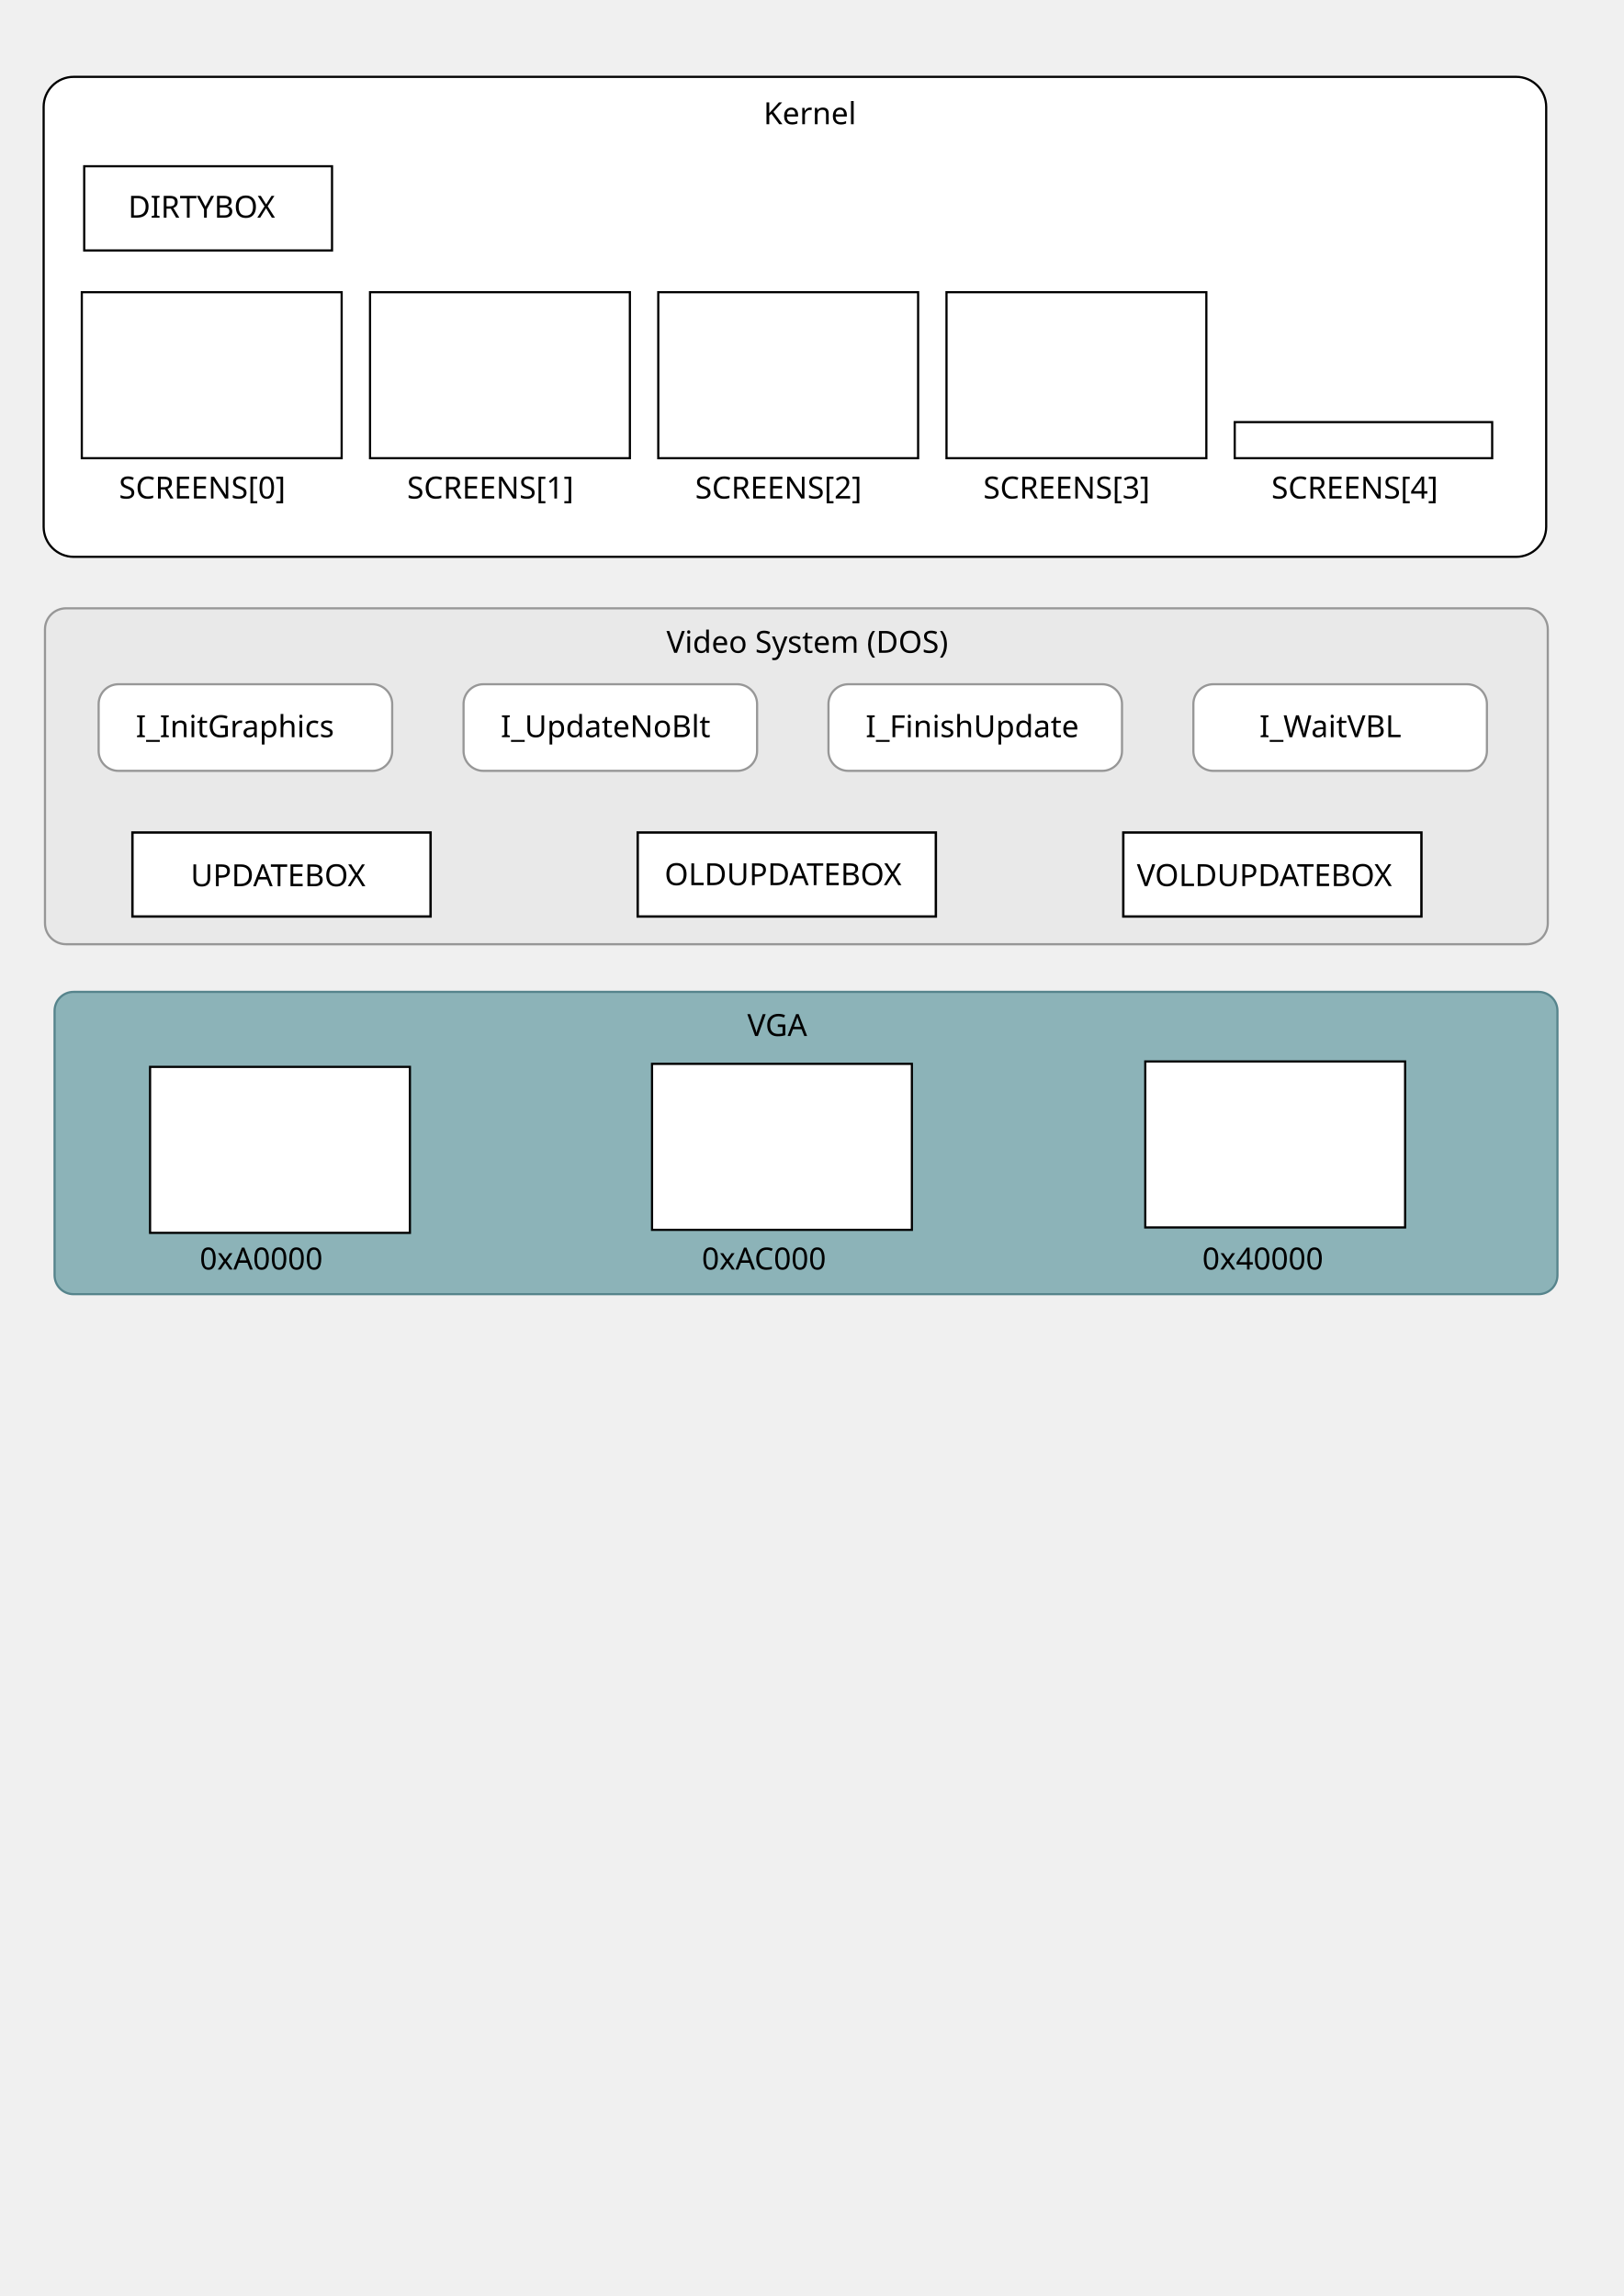
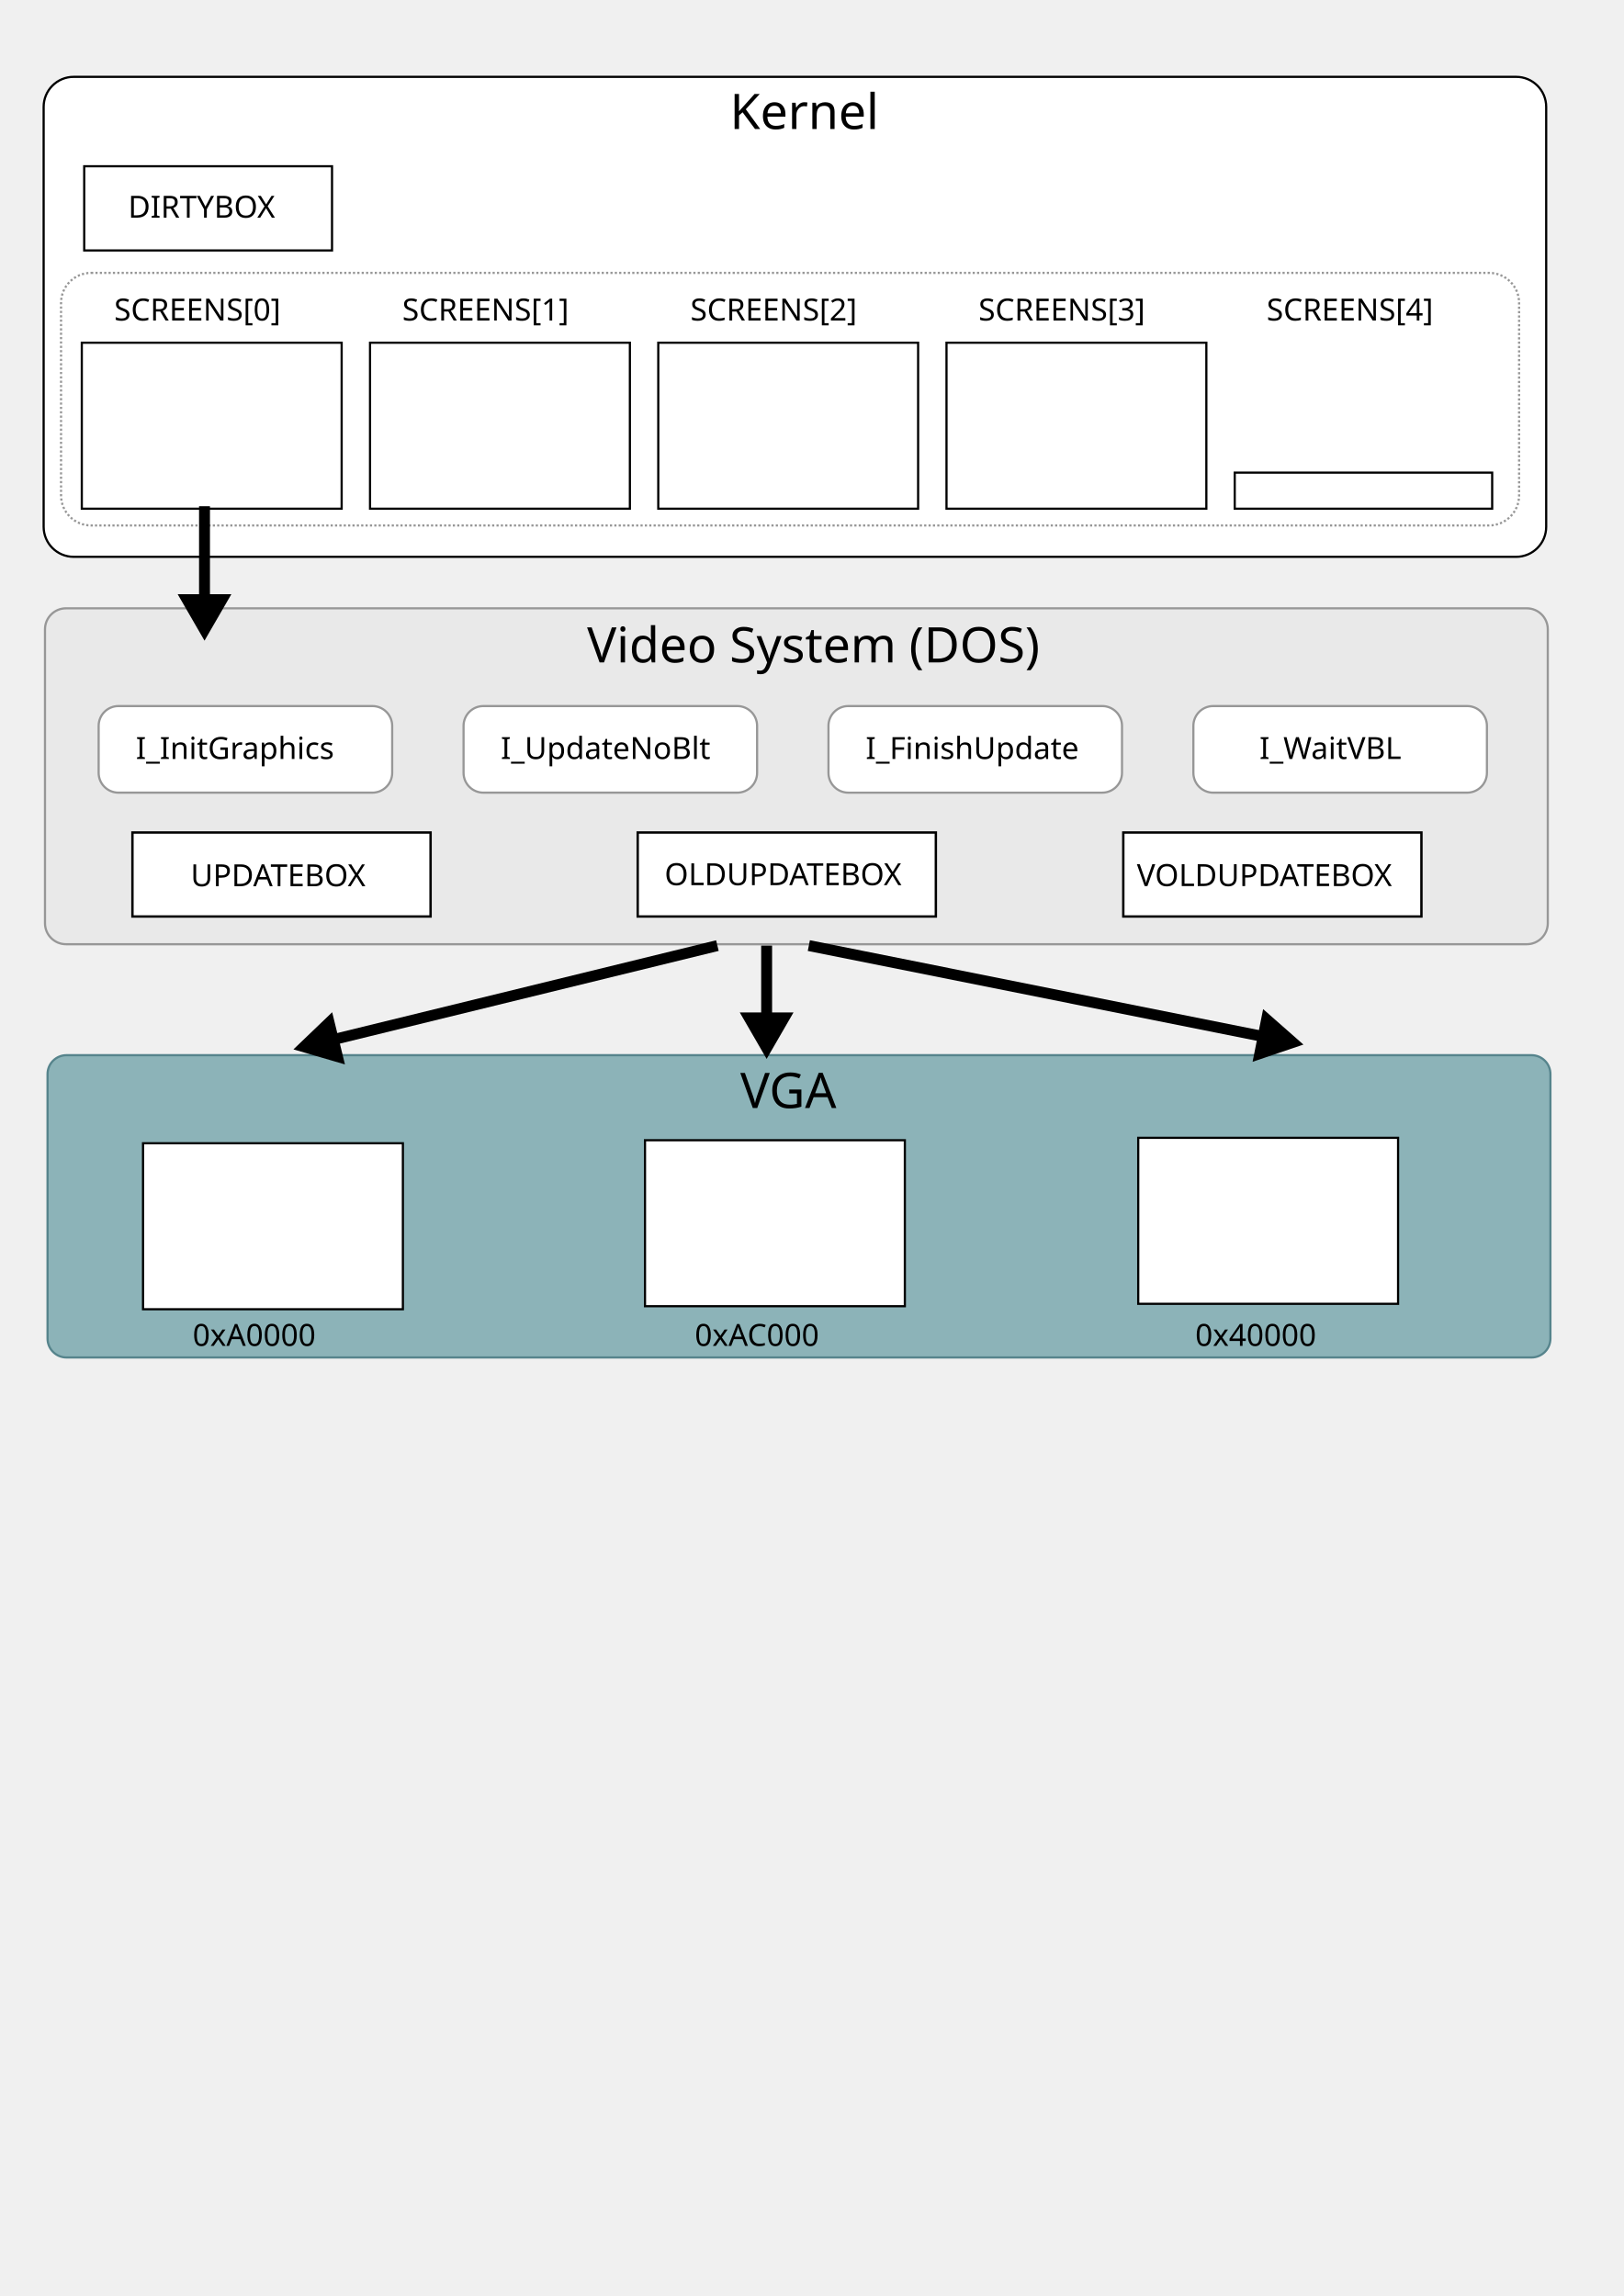
<svg xmlns="http://www.w3.org/2000/svg" width="210mm" height="297mm" viewBox="0 0 744.094 1052.362" id="svg2" version="1.1">
-   <defs id="defs4" />
+   <defs id="defs4">
+     <marker orient="auto" refY="0.0" refX="0.0" id="TriangleOutM" style="overflow:visible">
+       <path id="path4949" d="M 5.77,0.0 L -2.88,5.0 L -2.88,-5.0 L 5.77,0.0 z " style="fill-rule:evenodd;stroke:#000000;stroke-width:1pt;stroke-opacity:1;fill:#000000;fill-opacity:1" transform="scale(0.4)" />
+     </marker>
+     <marker orient="auto" refY="0" refX="0" id="TriangleOutM-5" style="overflow:visible">
+       <path id="path4949-4" d="m 5.77,0 -8.65,5 0,-10 8.65,5 z" style="fill:#000000;fill-opacity:1;fill-rule:evenodd;stroke:#000000;stroke-width:1pt;stroke-opacity:1" transform="scale(0.4,0.4)" />
+     </marker>
+     <marker orient="auto" refY="0" refX="0" id="TriangleOutM-5-0" style="overflow:visible">
+       <path id="path4949-4-3" d="m 5.77,0 -8.65,5 0,-10 8.65,5 z" style="fill:#000000;fill-opacity:1;fill-rule:evenodd;stroke:#000000;stroke-width:1pt;stroke-opacity:1" transform="scale(0.4,0.4)" />
+     </marker>
+     <marker orient="auto" refY="0" refX="0" id="TriangleOutM-5-7" style="overflow:visible">
+       <path id="path4949-4-39" d="m 5.77,0 -8.65,5 0,-10 8.65,5 z" style="fill:#000000;fill-opacity:1;fill-rule:evenodd;stroke:#000000;stroke-width:1pt;stroke-opacity:1" transform="scale(0.4,0.4)" />
+     </marker>
+   </defs>
  <g id="layer1">
    <rect style="fill:#ffffff;fill-opacity:1;stroke:#000000;stroke-width:1;stroke-linecap:butt;stroke-miterlimit:4;stroke-dasharray:none;stroke-dashoffset:0;stroke-opacity:1" id="rect4136" width="688.571" height="220" x="20" y="35.219" ry="13.763" />
-     <text xml:space="preserve" style="font-style:normal;font-weight:normal;font-size:14px;line-height:125%;font-family:Sans;letter-spacing:0px;word-spacing:0px;fill:#000000;fill-opacity:1;stroke:none;stroke-width:1px;stroke-linecap:butt;stroke-linejoin:miter;stroke-opacity:1" x="349.9" y="56.934" id="text4138">
-       <tspan id="tspan4140" x="349.9" y="56.934">Kernel</tspan>
+     <text xml:space="preserve" style="font-style:normal;font-weight:normal;font-size:22.5px;line-height:125%;font-family:Sans;letter-spacing:0px;word-spacing:0px;fill:#000000;fill-opacity:1;stroke:none;stroke-width:1px;stroke-linecap:butt;stroke-linejoin:miter;stroke-opacity:1" x="334.464" y="59.139" id="text4138">
+       <tspan id="tspan4140" x="334.464" y="59.139">Kernel</tspan>
    </text>
-     <rect style="fill:#ffffff;fill-opacity:1;stroke:#000000;stroke-width:1;stroke-linecap:butt;stroke-miterlimit:4;stroke-dasharray:none;stroke-dashoffset:0;stroke-opacity:1" id="rect4165" width="119.081" height="76.08" x="37.489" y="133.93" ry="0" />
-     <rect style="fill:#ffffff;fill-opacity:1;stroke:#000000;stroke-width:1;stroke-linecap:butt;stroke-miterlimit:4;stroke-dasharray:none;stroke-dashoffset:0;stroke-opacity:1" id="rect4165-7" width="119.081" height="76.08" x="301.665" y="133.93" ry="0" />
-     <rect style="fill:#ffffff;fill-opacity:1;stroke:#000000;stroke-width:1;stroke-linecap:butt;stroke-miterlimit:4;stroke-dasharray:none;stroke-dashoffset:0;stroke-opacity:1" id="rect4165-8" width="119.081" height="76.08" x="169.577" y="133.93" ry="0" />
-     <rect style="fill:#ffffff;fill-opacity:1;stroke:#000000;stroke-width:1;stroke-linecap:butt;stroke-miterlimit:4;stroke-dasharray:none;stroke-dashoffset:0;stroke-opacity:1" id="rect4165-73" width="119.081" height="76.08" x="433.753" y="133.93" ry="0" />
-     <rect style="fill:#ffffff;fill-opacity:1;stroke:#000000;stroke-width:1;stroke-linecap:butt;stroke-miterlimit:4;stroke-dasharray:none;stroke-dashoffset:0;stroke-opacity:1" id="rect4165-73-4" width="117.979" height="16.539" x="565.841" y="193.471" ry="0" />
+     <rect style="fill:#ffffff;fill-opacity:1;stroke:#979797;stroke-width:1;stroke-linecap:butt;stroke-miterlimit:4;stroke-dasharray:1, 1;stroke-dashoffset:0;stroke-opacity:1" id="rect4794" width="668.178" height="115.773" x="27.975" y="125.073" ry="13.763" />
+     <rect style="fill:#ffffff;fill-opacity:1;stroke:#000000;stroke-width:1;stroke-linecap:butt;stroke-miterlimit:4;stroke-dasharray:none;stroke-dashoffset:0;stroke-opacity:1" id="rect4165" width="119.081" height="76.08" x="37.489" y="157.085" ry="0" />
+     <rect style="fill:#ffffff;fill-opacity:1;stroke:#000000;stroke-width:1;stroke-linecap:butt;stroke-miterlimit:4;stroke-dasharray:none;stroke-dashoffset:0;stroke-opacity:1" id="rect4165-7" width="119.081" height="76.08" x="301.665" y="157.085" ry="0" />
+     <rect style="fill:#ffffff;fill-opacity:1;stroke:#000000;stroke-width:1;stroke-linecap:butt;stroke-miterlimit:4;stroke-dasharray:none;stroke-dashoffset:0;stroke-opacity:1" id="rect4165-8" width="119.081" height="76.08" x="169.577" y="157.085" ry="0" />
+     <rect style="fill:#ffffff;fill-opacity:1;stroke:#000000;stroke-width:1;stroke-linecap:butt;stroke-miterlimit:4;stroke-dasharray:none;stroke-dashoffset:0;stroke-opacity:1" id="rect4165-73" width="119.081" height="76.08" x="433.753" y="157.085" ry="0" />
+     <rect style="fill:#ffffff;fill-opacity:1;stroke:#000000;stroke-width:1;stroke-linecap:butt;stroke-miterlimit:4;stroke-dasharray:none;stroke-dashoffset:0;stroke-opacity:1" id="rect4165-73-4" width="117.979" height="16.539" x="565.841" y="216.626" ry="0" />
    <g id="g4596">
      <rect y="76.2" x="38.591" height="38.591" width="113.568" id="rect4224" style="fill:#ffffff;fill-opacity:1;stroke:#000000;stroke-width:1;stroke-linecap:butt;stroke-miterlimit:4;stroke-dasharray:none;stroke-dashoffset:0;stroke-opacity:1" />
      <text id="text4226" y="99.765" x="58.72" style="font-style:normal;font-weight:normal;font-size:14px;line-height:125%;font-family:Sans;letter-spacing:0px;word-spacing:0px;fill:#000000;fill-opacity:1;stroke:none;stroke-width:1px;stroke-linecap:butt;stroke-linejoin:miter;stroke-opacity:1" xml:space="preserve">
        <tspan y="99.765" x="58.72" id="tspan4228">DIRTYBOX</tspan>
      </text>
    </g>
-     <text xml:space="preserve" style="font-style:normal;font-weight:normal;font-size:14px;line-height:125%;font-family:Sans;letter-spacing:0px;word-spacing:0px;fill:#000000;fill-opacity:1;stroke:none;stroke-width:1px;stroke-linecap:butt;stroke-linejoin:miter;stroke-opacity:1" x="582.65" y="228.497" id="text4226-9-5">
-       <tspan id="tspan4228-9-0" x="582.65" y="228.497">SCREENS[4]</tspan>
-     </text>
-     <text xml:space="preserve" style="font-style:normal;font-weight:normal;font-size:14px;line-height:125%;font-family:Sans;letter-spacing:0px;word-spacing:0px;fill:#000000;fill-opacity:1;stroke:none;stroke-width:1px;stroke-linecap:butt;stroke-linejoin:miter;stroke-opacity:1" x="54.503" y="228.497" id="text4226-9-5-1">
-       <tspan id="tspan4228-9-0-7" x="54.503" y="228.497">SCREENS[0]</tspan>
-     </text>
-     <text xml:space="preserve" style="font-style:normal;font-weight:normal;font-size:14px;line-height:125%;font-family:Sans;letter-spacing:0px;word-spacing:0px;fill:#000000;fill-opacity:1;stroke:none;stroke-width:1px;stroke-linecap:butt;stroke-linejoin:miter;stroke-opacity:1" x="186.539" y="228.497" id="text4226-9-5-4">
-       <tspan id="tspan4228-9-0-0" x="186.539" y="228.497">SCREENS[1]</tspan>
-     </text>
-     <text xml:space="preserve" style="font-style:normal;font-weight:normal;font-size:14px;line-height:125%;font-family:Sans;letter-spacing:0px;word-spacing:0px;fill:#000000;fill-opacity:1;stroke:none;stroke-width:1px;stroke-linecap:butt;stroke-linejoin:miter;stroke-opacity:1" x="318.576" y="228.497" id="text4226-9-5-3">
-       <tspan id="tspan4228-9-0-1" x="318.576" y="228.497">SCREENS[2]</tspan>
-     </text>
-     <text xml:space="preserve" style="font-style:normal;font-weight:normal;font-size:14px;line-height:125%;font-family:Sans;letter-spacing:0px;word-spacing:0px;fill:#000000;fill-opacity:1;stroke:none;stroke-width:1px;stroke-linecap:butt;stroke-linejoin:miter;stroke-opacity:1" x="450.613" y="228.497" id="text4226-9-5-5">
-       <tspan id="tspan4228-9-0-06" x="450.613" y="228.497">SCREENS[3]</tspan>
-     </text>
+     <g id="g4782" transform="translate(-2.205207,-81.59265)">
+       <text id="text4226-9-5" y="228.497" x="582.65" style="font-style:normal;font-weight:normal;font-size:14px;line-height:125%;font-family:Sans;letter-spacing:0px;word-spacing:0px;fill:#000000;fill-opacity:1;stroke:none;stroke-width:1px;stroke-linecap:butt;stroke-linejoin:miter;stroke-opacity:1" xml:space="preserve">
+         <tspan y="228.497" x="582.65" id="tspan4228-9-0">SCREENS[4]</tspan>
+       </text>
+       <text id="text4226-9-5-1" y="228.497" x="54.503" style="font-style:normal;font-weight:normal;font-size:14px;line-height:125%;font-family:Sans;letter-spacing:0px;word-spacing:0px;fill:#000000;fill-opacity:1;stroke:none;stroke-width:1px;stroke-linecap:butt;stroke-linejoin:miter;stroke-opacity:1" xml:space="preserve">
+         <tspan y="228.497" x="54.503" id="tspan4228-9-0-7">SCREENS[0]</tspan>
+       </text>
+       <text id="text4226-9-5-4" y="228.497" x="186.539" style="font-style:normal;font-weight:normal;font-size:14px;line-height:125%;font-family:Sans;letter-spacing:0px;word-spacing:0px;fill:#000000;fill-opacity:1;stroke:none;stroke-width:1px;stroke-linecap:butt;stroke-linejoin:miter;stroke-opacity:1" xml:space="preserve">
+         <tspan y="228.497" x="186.539" id="tspan4228-9-0-0">SCREENS[1]</tspan>
+       </text>
+       <text id="text4226-9-5-3" y="228.497" x="318.576" style="font-style:normal;font-weight:normal;font-size:14px;line-height:125%;font-family:Sans;letter-spacing:0px;word-spacing:0px;fill:#000000;fill-opacity:1;stroke:none;stroke-width:1px;stroke-linecap:butt;stroke-linejoin:miter;stroke-opacity:1" xml:space="preserve">
+         <tspan y="228.497" x="318.576" id="tspan4228-9-0-1">SCREENS[2]</tspan>
+       </text>
+       <text id="text4226-9-5-5" y="228.497" x="450.613" style="font-style:normal;font-weight:normal;font-size:14px;line-height:125%;font-family:Sans;letter-spacing:0px;word-spacing:0px;fill:#000000;fill-opacity:1;stroke:none;stroke-width:1px;stroke-linecap:butt;stroke-linejoin:miter;stroke-opacity:1" xml:space="preserve">
+         <tspan y="228.497" x="450.613" id="tspan4228-9-0-06">SCREENS[3]</tspan>
+       </text>
+     </g>
    <rect style="fill:#e9e9e9;fill-opacity:1;stroke:#979797;stroke-width:1;stroke-linecap:butt;stroke-miterlimit:4;stroke-dasharray:none;stroke-dashoffset:0;stroke-opacity:1" id="rect4136-6" width="688.69" height="153.962" x="20.617" y="278.817" ry="9.632" />
-     <text xml:space="preserve" style="font-style:normal;font-weight:normal;font-size:14px;line-height:125%;font-family:Sans;letter-spacing:0px;word-spacing:0px;fill:#000000;fill-opacity:1;stroke:none;stroke-width:1px;stroke-linecap:butt;stroke-linejoin:miter;stroke-opacity:1" x="305.421" y="299.208" id="text4347">
-       <tspan id="tspan4349" x="305.421" y="299.208">Video System (DOS)</tspan>
+     <text xml:space="preserve" style="font-style:normal;font-weight:normal;font-size:22.5px;line-height:125%;font-family:Sans;letter-spacing:0px;word-spacing:0px;fill:#000000;fill-opacity:1;stroke:none;stroke-width:1px;stroke-linecap:butt;stroke-linejoin:miter;stroke-opacity:1" x="269.035" y="303.618" id="text4347">
+       <tspan id="tspan4349" x="269.035" y="303.618">Video System (DOS)</tspan>
    </text>
    <g id="g4492" transform="translate(-86.00306,42)">
      <rect y="339.577" x="146.694" height="38.496" width="136.627" id="rect4224-5-16" style="fill:#ffffff;fill-opacity:1;stroke:#000000;stroke-width:1.095;stroke-linecap:butt;stroke-miterlimit:4;stroke-dasharray:none;stroke-dashoffset:0;stroke-opacity:1" />
      <text id="text4226-2" y="364.197" x="173.378" style="font-style:normal;font-weight:normal;font-size:14px;line-height:125%;font-family:Sans;letter-spacing:0px;word-spacing:0px;fill:#000000;fill-opacity:1;stroke:none;stroke-width:1px;stroke-linecap:butt;stroke-linejoin:miter;stroke-opacity:1" xml:space="preserve">
        <tspan y="364.197" x="173.378" id="tspan4228-60">UPDATEBOX</tspan>
      </text>
    </g>
    <g id="g4486" transform="translate(5.519119,36.487)">
      <rect y="345.09" x="286.725" height="38.496" width="136.627" id="rect4224-5-1" style="fill:#ffffff;fill-opacity:1;stroke:#000000;stroke-width:1.095;stroke-linecap:butt;stroke-miterlimit:4;stroke-dasharray:none;stroke-dashoffset:0;stroke-opacity:1" />
      <g id="g4482">
        <text xml:space="preserve" style="font-style:normal;font-weight:normal;font-size:14px;line-height:125%;font-family:Sans;letter-spacing:0px;word-spacing:0px;fill:#000000;fill-opacity:1;stroke:none;stroke-width:1px;stroke-linecap:butt;stroke-linejoin:miter;stroke-opacity:1" x="299.023" y="369.229" id="text4226-2-9">
          <tspan id="tspan4228-60-8" x="299.023" y="369.229">OLDUPDATEBOX</tspan>
        </text>
      </g>
    </g>
    <g id="g4477" transform="translate(80.97698,39.79483)">
      <rect y="341.782" x="433.794" height="38.496" width="136.627" id="rect4224-5" style="fill:#ffffff;fill-opacity:1;stroke:#000000;stroke-width:1.095;stroke-linecap:butt;stroke-miterlimit:4;stroke-dasharray:none;stroke-dashoffset:0;stroke-opacity:1" />
      <text id="text4226-2-8" y="366.331" x="440.027" style="font-style:normal;font-weight:normal;font-size:14px;line-height:125%;font-family:Sans;letter-spacing:0px;word-spacing:0px;fill:#000000;fill-opacity:1;stroke:none;stroke-width:1px;stroke-linecap:butt;stroke-linejoin:miter;stroke-opacity:1" xml:space="preserve">
        <tspan y="366.331" x="440.027" id="tspan4228-60-0">VOLDUPDATEBOX</tspan>
      </text>
    </g>
-     <rect style="fill:#8cb3b8;fill-opacity:1;stroke:#56848c;stroke-width:1;stroke-linecap:butt;stroke-miterlimit:4;stroke-dasharray:none;stroke-dashoffset:0;stroke-opacity:1" id="rect4136-6-2" width="688.718" height="138.554" x="25.013" y="454.629" ry="8.668" />
-     <text xml:space="preserve" style="font-style:normal;font-weight:normal;font-size:14px;line-height:125%;font-family:Sans;letter-spacing:0px;word-spacing:0px;fill:#000000;fill-opacity:1;stroke:none;stroke-width:1px;stroke-linecap:butt;stroke-linejoin:miter;stroke-opacity:1" x="342.479" y="474.843" id="text4347-5">
-       <tspan id="tspan4349-5" x="342.479" y="474.843">VGA</tspan>
+     <rect style="fill:#8cb3b8;fill-opacity:1;stroke:#56848c;stroke-width:1;stroke-linecap:butt;stroke-miterlimit:4;stroke-dasharray:none;stroke-dashoffset:0;stroke-opacity:1" id="rect4136-6-2" width="688.718" height="138.554" x="21.79" y="483.637" ry="8.668" />
+     <text xml:space="preserve" style="font-style:normal;font-weight:normal;font-size:22.5px;line-height:125%;font-family:Sans;letter-spacing:0px;word-spacing:0px;fill:#000000;fill-opacity:1;stroke:none;stroke-width:1px;stroke-linecap:butt;stroke-linejoin:miter;stroke-opacity:1" x="339.256" y="507.852" id="text4347-5">
+       <tspan id="tspan4349-5" x="339.256" y="507.852">VGA</tspan>
    </text>
-     <rect style="fill:#ffffff;fill-opacity:1;stroke:#000000;stroke-width:1;stroke-linecap:butt;stroke-miterlimit:4;stroke-dasharray:none;stroke-dashoffset:0;stroke-opacity:1" id="rect4165-8-2" width="119.081" height="76.08" x="68.772" y="488.996" ry="0" />
-     <rect style="fill:#ffffff;fill-opacity:1;stroke:#000000;stroke-width:1;stroke-linecap:butt;stroke-miterlimit:4;stroke-dasharray:none;stroke-dashoffset:0;stroke-opacity:1" id="rect4165-8-2-8" width="119.081" height="76.08" x="298.806" y="487.612" ry="0" />
-     <rect style="fill:#ffffff;fill-opacity:1;stroke:#000000;stroke-width:1;stroke-linecap:butt;stroke-miterlimit:4;stroke-dasharray:none;stroke-dashoffset:0;stroke-opacity:1" id="rect4165-8-2-2" width="119.081" height="76.08" x="524.839" y="486.509" ry="0" />
-     <text xml:space="preserve" style="font-style:normal;font-weight:normal;font-size:14px;line-height:125%;font-family:Sans;letter-spacing:0px;word-spacing:0px;fill:#000000;fill-opacity:1;stroke:none;stroke-width:1px;stroke-linecap:butt;stroke-linejoin:miter;stroke-opacity:1" x="91.516" y="581.884" id="text4566">
-       <tspan id="tspan4568" x="91.516" y="581.884">0xA0000</tspan>
+     <rect style="fill:#ffffff;fill-opacity:1;stroke:#000000;stroke-width:1;stroke-linecap:butt;stroke-miterlimit:4;stroke-dasharray:none;stroke-dashoffset:0;stroke-opacity:1" id="rect4165-8-2" width="119.081" height="76.08" x="65.549" y="524.005" ry="0" />
+     <rect style="fill:#ffffff;fill-opacity:1;stroke:#000000;stroke-width:1;stroke-linecap:butt;stroke-miterlimit:4;stroke-dasharray:none;stroke-dashoffset:0;stroke-opacity:1" id="rect4165-8-2-8" width="119.081" height="76.08" x="295.582" y="522.62" ry="0" />
+     <rect style="fill:#ffffff;fill-opacity:1;stroke:#000000;stroke-width:1;stroke-linecap:butt;stroke-miterlimit:4;stroke-dasharray:none;stroke-dashoffset:0;stroke-opacity:1" id="rect4165-8-2-2" width="119.081" height="76.08" x="521.616" y="521.518" ry="0" />
+     <text xml:space="preserve" style="font-style:normal;font-weight:normal;font-size:14px;line-height:125%;font-family:Sans;letter-spacing:0px;word-spacing:0px;fill:#000000;fill-opacity:1;stroke:none;stroke-width:1px;stroke-linecap:butt;stroke-linejoin:miter;stroke-opacity:1" x="88.293" y="616.893" id="text4566">
+       <tspan id="tspan4568" x="88.293" y="616.893">0xA0000</tspan>
    </text>
-     <text xml:space="preserve" style="font-style:normal;font-weight:normal;font-size:14px;line-height:125%;font-family:Sans;letter-spacing:0px;word-spacing:0px;fill:#000000;fill-opacity:1;stroke:none;stroke-width:1px;stroke-linecap:butt;stroke-linejoin:miter;stroke-opacity:1" x="321.627" y="581.884" id="text4566-9">
-       <tspan id="tspan4568-3" x="321.627" y="581.884">0xAC000</tspan>
+     <text xml:space="preserve" style="font-style:normal;font-weight:normal;font-size:14px;line-height:125%;font-family:Sans;letter-spacing:0px;word-spacing:0px;fill:#000000;fill-opacity:1;stroke:none;stroke-width:1px;stroke-linecap:butt;stroke-linejoin:miter;stroke-opacity:1" x="318.404" y="616.893" id="text4566-9">
+       <tspan id="tspan4568-3" x="318.404" y="616.893">0xAC000</tspan>
    </text>
-     <text xml:space="preserve" style="font-style:normal;font-weight:normal;font-size:14px;line-height:125%;font-family:Sans;letter-spacing:0px;word-spacing:0px;fill:#000000;fill-opacity:1;stroke:none;stroke-width:1px;stroke-linecap:butt;stroke-linejoin:miter;stroke-opacity:1" x="550.969" y="581.884" id="text4566-8">
-       <tspan id="tspan4568-9" x="550.969" y="581.884">0x40000</tspan>
+     <text xml:space="preserve" style="font-style:normal;font-weight:normal;font-size:14px;line-height:125%;font-family:Sans;letter-spacing:0px;word-spacing:0px;fill:#000000;fill-opacity:1;stroke:none;stroke-width:1px;stroke-linecap:butt;stroke-linejoin:miter;stroke-opacity:1" x="547.745" y="616.893" id="text4566-8">
+       <tspan id="tspan4568-9" x="547.745" y="616.893">0x40000</tspan>
    </text>
-     <g id="g4701" transform="translate(0,2.820817)">
+     <g id="g4701" transform="translate(0,12.82082)">
      <rect ry="9.082" y="310.797" x="45.207" height="39.694" width="134.518" id="rect4639" style="fill:#ffffff;fill-opacity:1;stroke:#979797;stroke-width:1;stroke-linecap:butt;stroke-miterlimit:4;stroke-dasharray:none;stroke-dashoffset:0;stroke-opacity:1" />
      <text id="text4641" y="335.054" x="62.233" style="font-style:normal;font-weight:normal;font-size:14px;line-height:125%;font-family:Sans;letter-spacing:0px;word-spacing:0px;fill:#000000;fill-opacity:1;stroke:none;stroke-width:1px;stroke-linecap:butt;stroke-linejoin:miter;stroke-opacity:1" xml:space="preserve">
        <tspan y="335.054" x="62.233" id="tspan4643">I_InitGraphics</tspan>
      </text>
    </g>
-     <g id="g4696" transform="translate(-0.3675232,3.307786)">
+     <g id="g4696" transform="translate(-0.3675232,13.30779)">
      <rect ry="9.082" y="310.31" x="212.802" height="39.694" width="134.518" id="rect4639-7" style="fill:#ffffff;fill-opacity:1;stroke:#979797;stroke-width:1;stroke-linecap:butt;stroke-miterlimit:4;stroke-dasharray:none;stroke-dashoffset:0;stroke-opacity:1" />
      <text id="text4641-0" y="334.567" x="229.828" style="font-style:normal;font-weight:normal;font-size:14px;line-height:125%;font-family:Sans;letter-spacing:0px;word-spacing:0px;fill:#000000;fill-opacity:1;stroke:none;stroke-width:1px;stroke-linecap:butt;stroke-linejoin:miter;stroke-opacity:1" xml:space="preserve">
        <tspan y="334.567" x="229.828" id="tspan4643-0">I_UpdateNoBlt</tspan>
      </text>
    </g>
-     <g id="g4691" transform="translate(2.572723,4.410386)">
+     <g id="g4691" transform="translate(2.572723,14.41039)">
      <rect ry="9.082" y="309.208" x="377.09" height="39.694" width="134.518" id="rect4639-2" style="fill:#ffffff;fill-opacity:1;stroke:#979797;stroke-width:1;stroke-linecap:butt;stroke-miterlimit:4;stroke-dasharray:none;stroke-dashoffset:0;stroke-opacity:1" />
      <text id="text4641-8" y="333.465" x="394.116" style="font-style:normal;font-weight:normal;font-size:14px;line-height:125%;font-family:Sans;letter-spacing:0px;word-spacing:0px;fill:#000000;fill-opacity:1;stroke:none;stroke-width:1px;stroke-linecap:butt;stroke-linejoin:miter;stroke-opacity:1" xml:space="preserve">
        <tspan y="333.465" x="394.116" id="tspan4643-7">I_FinishUpdate</tspan>
      </text>
    </g>
-     <g id="g4686" transform="translate(-6.1035156e-5,5.513017)">
+     <g id="g4686" transform="translate(-6.1035156e-5,15.51302)">
      <rect ry="9.082" y="308.105" x="546.891" height="39.694" width="134.518" id="rect4639-9" style="fill:#ffffff;fill-opacity:1;stroke:#979797;stroke-width:1;stroke-linecap:butt;stroke-miterlimit:4;stroke-dasharray:none;stroke-dashoffset:0;stroke-opacity:1" />
      <text id="text4641-5" y="332.362" x="577.149" style="font-style:normal;font-weight:normal;font-size:14px;line-height:125%;font-family:Sans;letter-spacing:0px;word-spacing:0px;fill:#000000;fill-opacity:1;stroke:none;stroke-width:1px;stroke-linecap:butt;stroke-linejoin:miter;stroke-opacity:1" xml:space="preserve">
        <tspan y="332.362" x="577.149" id="tspan4643-6">I_WaitVBL</tspan>
      </text>
    </g>
+     <path style="fill:none;fill-rule:evenodd;stroke:#000000;stroke-width:5;stroke-linecap:butt;stroke-linejoin:miter;stroke-opacity:1;marker-end:url(#TriangleOutM);stroke-miterlimit:4;stroke-dasharray:none" d="m 93.721,232.025 0,47.412" id="path4798" />
+     <path style="fill:none;fill-rule:evenodd;stroke:#000000;stroke-width:5;stroke-linecap:butt;stroke-linejoin:miter;stroke-miterlimit:4;stroke-dasharray:none;stroke-opacity:1;marker-end:url(#TriangleOutM-5)" d="m 351.325,433.41 0,37.742" id="path4798-3" />
+     <path style="fill:none;fill-rule:evenodd;stroke:#000000;stroke-width:5;stroke-linecap:butt;stroke-linejoin:miter;stroke-miterlimit:4;stroke-dasharray:none;stroke-opacity:1;marker-end:url(#TriangleOutM-5-0)" d="m 370.664,433.41 212.729,42.577" id="path4798-3-7" />
+     <path style="fill:none;fill-rule:evenodd;stroke:#000000;stroke-width:5;stroke-linecap:butt;stroke-linejoin:miter;stroke-miterlimit:4;stroke-dasharray:none;stroke-opacity:1;marker-end:url(#TriangleOutM-5-7)" d="M 328.762,433.41 148.265,477.599" id="path4798-3-8" />
  </g>
</svg>
